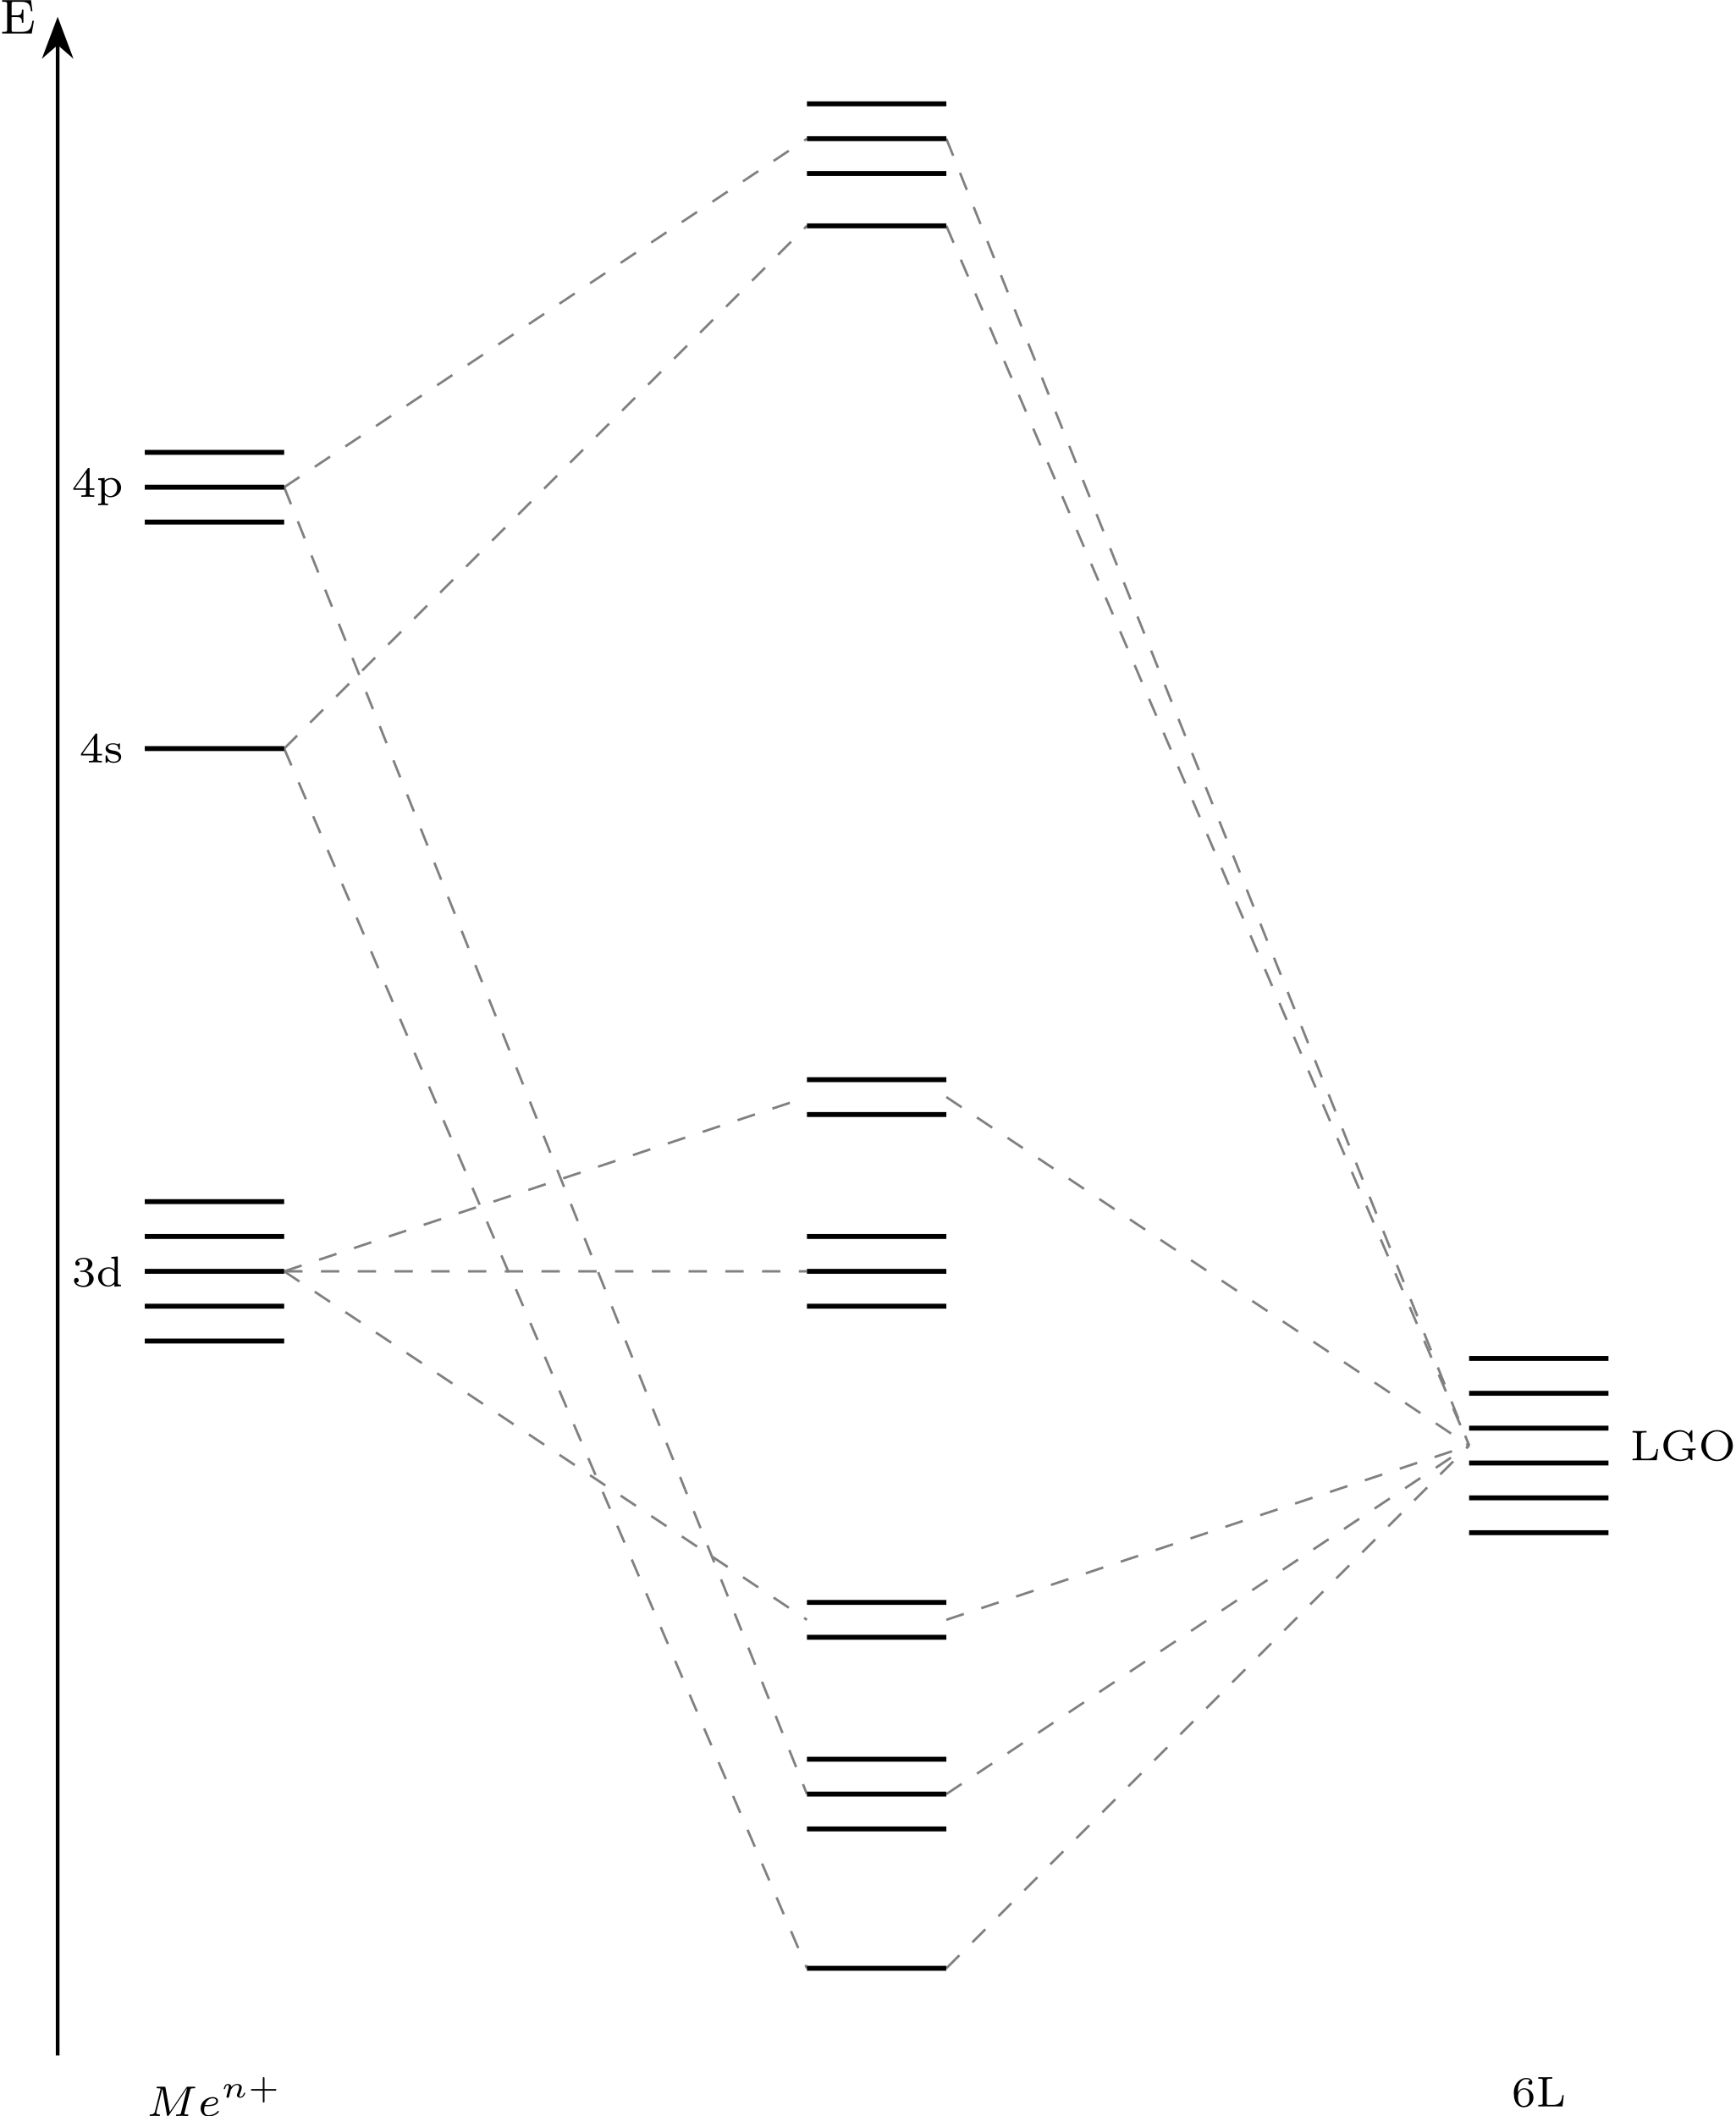
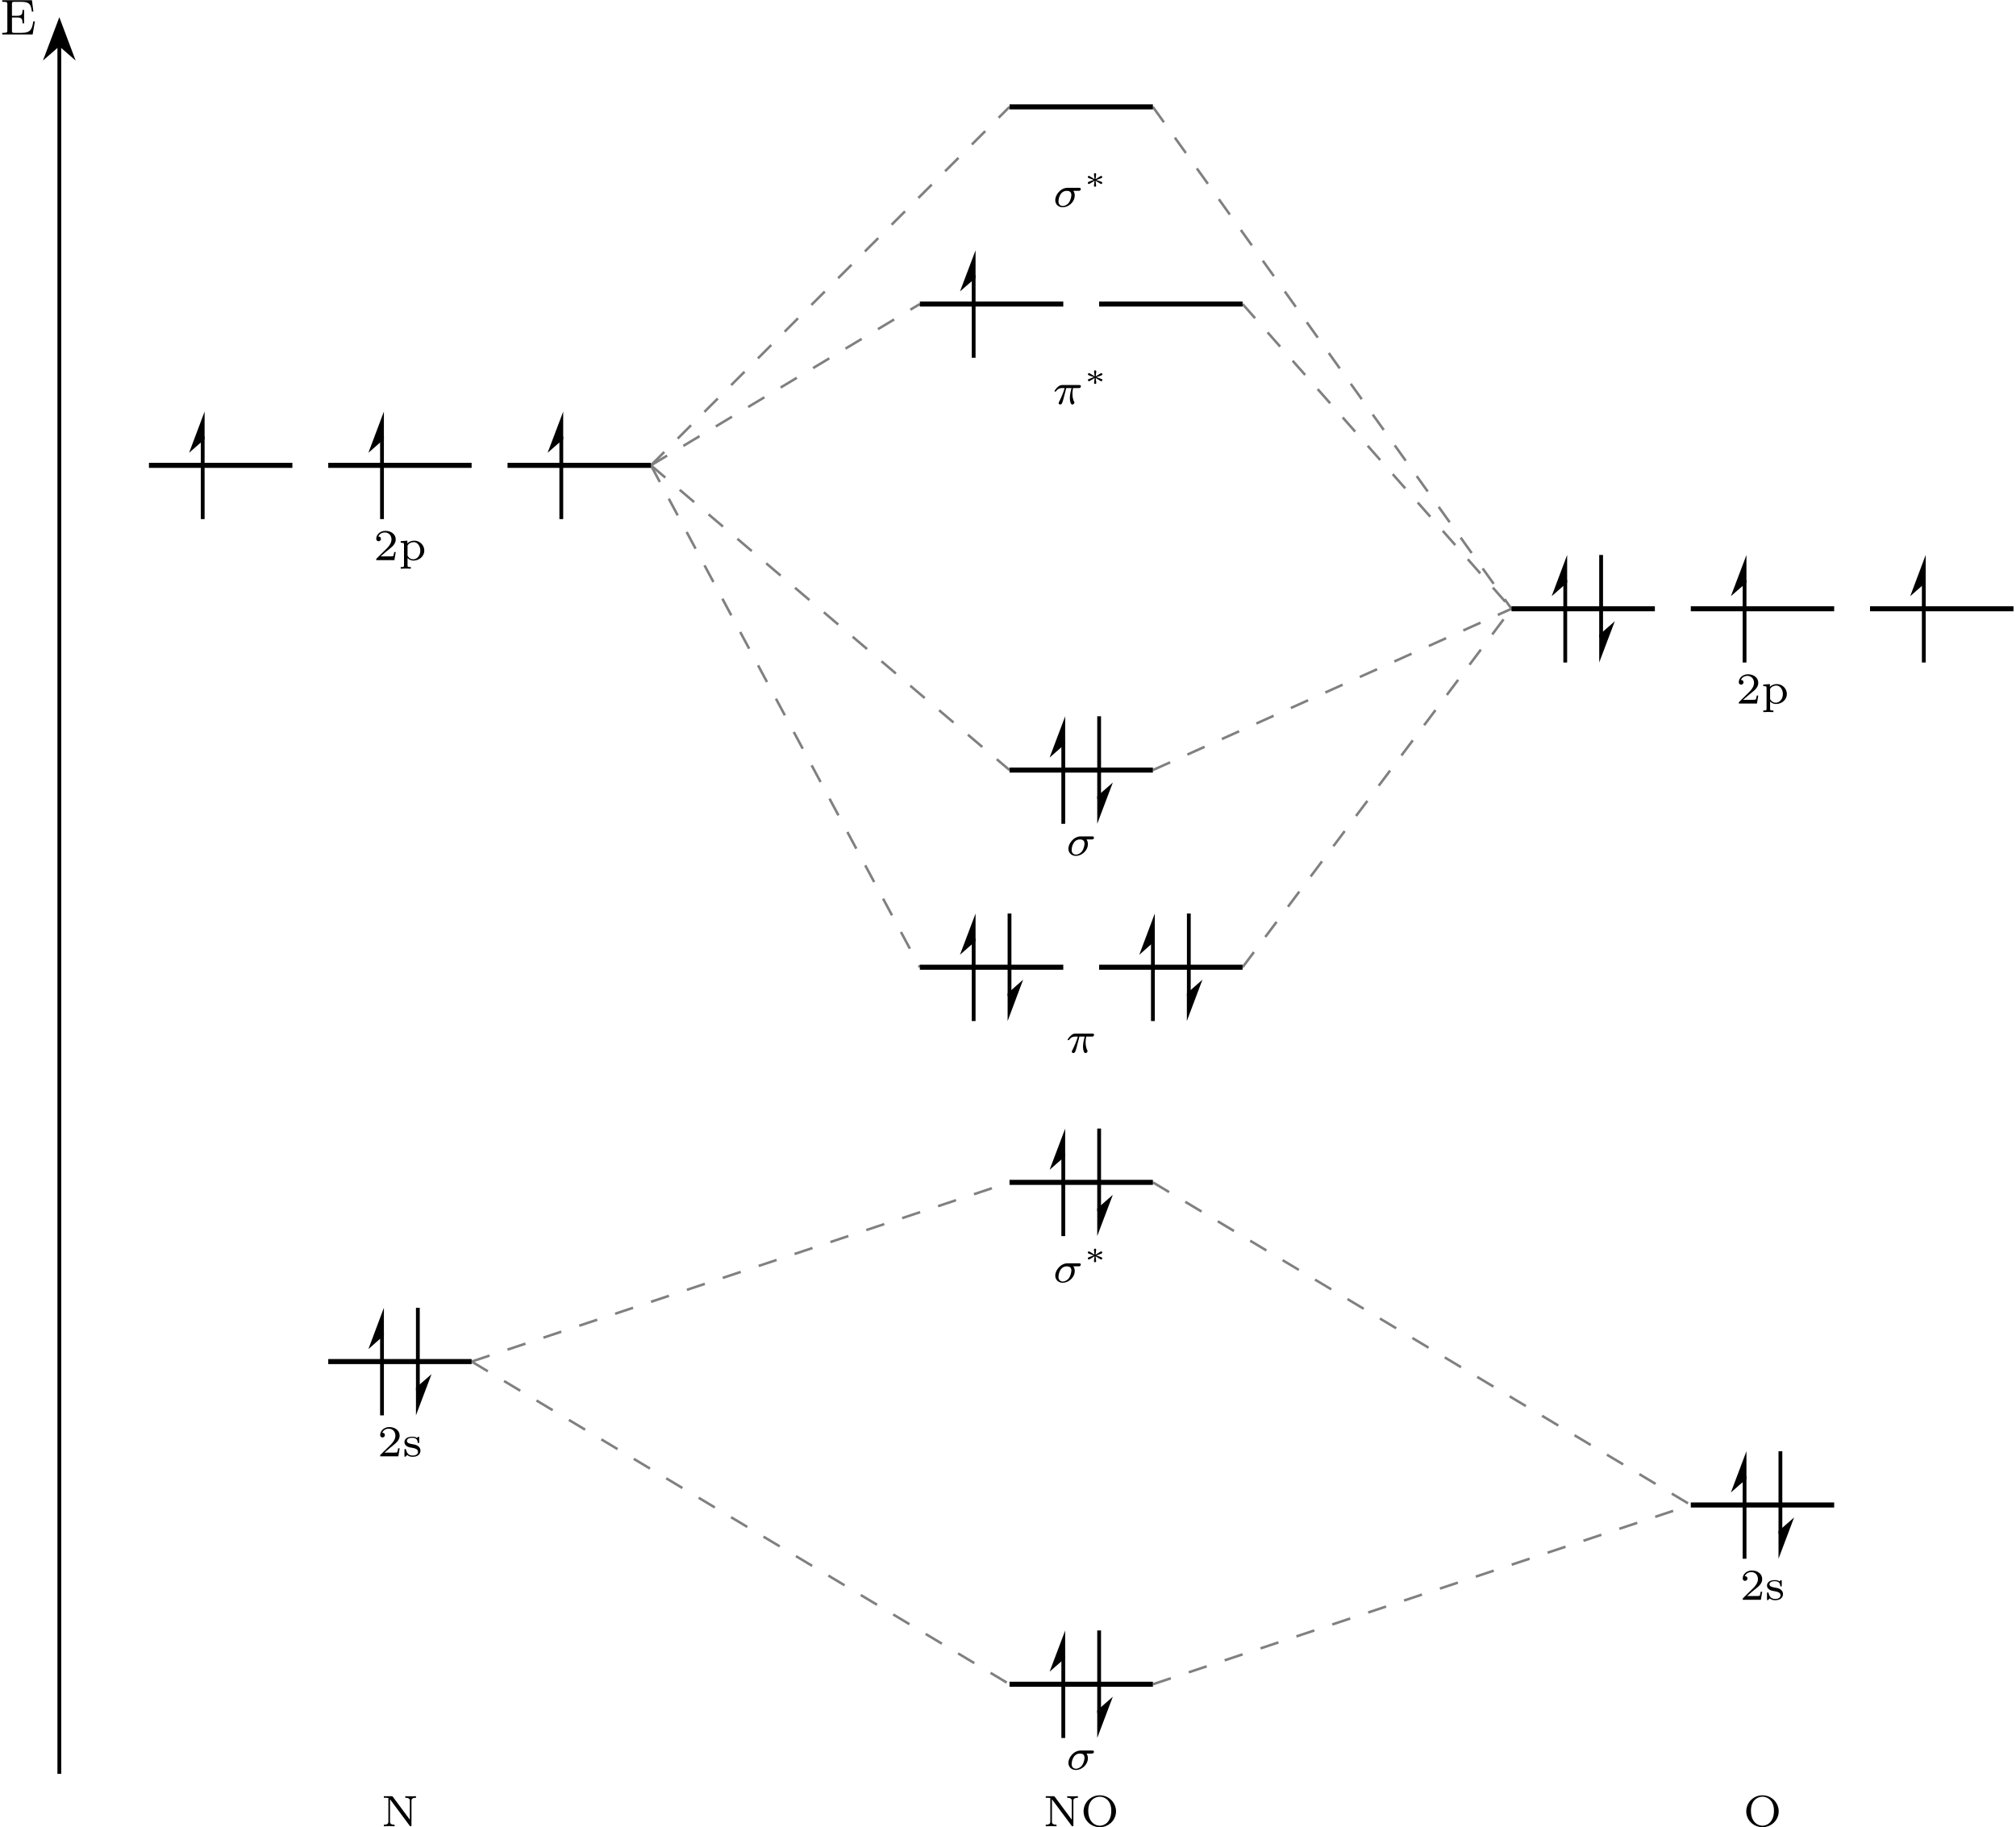
- <svg xmlns="http://www.w3.org/2000/svg" xmlns:xlink="http://www.w3.org/1999/xlink" version="1.1" width="564.78pt" height="688.46pt" viewBox="-137.36 -137.36 564.78 688.46">
+ <svg xmlns="http://www.w3.org/2000/svg" xmlns:xlink="http://www.w3.org/1999/xlink" version="1.1" width="637.52pt" height="577.61pt" viewBox="-137.36 -137.36 637.52 577.61">
  <defs>
    <path id="g0-69" d="M5.52-2.07H5.27C5.06-.88 4.89-.26 3.46-.26H2.27C1.9-.26 1.89-.32 1.89-.59V-2.69H2.66C3.45-2.69 3.56-2.45 3.56-1.75H3.81V-3.88H3.56C3.56-3.19 3.45-2.95 2.66-2.95H1.89V-4.83C1.89-5.1 1.9-5.16 2.27-5.16H3.4C4.73-5.16 4.89-4.68 5.04-3.61H5.28L5.05-5.42H.35V-5.16H.53C1.14-5.16 1.16-5.07 1.16-4.77V-.65C1.16-.35 1.14-.26 .53-.26H.35V0H5.16L5.52-2.07Z" />
-     <path id="g1-77" d="M7.12-4.2C7.18-4.46 7.2-4.51 7.71-4.51C7.86-4.51 7.95-4.51 7.95-4.66C7.95-4.76 7.87-4.76 7.74-4.76H6.79C6.59-4.76 6.58-4.76 6.49-4.62L3.8-.65L3.11-4.57C3.08-4.76 3.08-4.76 2.87-4.76H1.87C1.73-4.76 1.64-4.76 1.64-4.61C1.64-4.51 1.72-4.51 1.88-4.51C1.99-4.51 2.02-4.51 2.14-4.5C2.28-4.48 2.29-4.47 2.29-4.4C2.29-4.39 2.29-4.35 2.27-4.25L1.39-.75C1.33-.51 1.22-.27 .66-.25C.61-.25 .52-.24 .52-.1C.52-.09 .52 0 .62 0C.83 0 1.12-.03 1.35-.03C1.51-.03 1.92 0 2.09 0C2.12 0 2.22 0 2.22-.15C2.22-.24 2.13-.25 2.07-.25C1.62-.27 1.62-.45 1.62-.54C1.62-.57 1.62-.61 1.65-.72L2.58-4.43H2.59L3.33-.19C3.35-.06 3.37 0 3.47 0C3.57 0 3.63-.08 3.68-.15L6.6-4.5L6.61-4.49L5.63-.54C5.57-.31 5.56-.25 5.01-.25C4.89-.25 4.8-.25 4.8-.1C4.8-.09 4.8 0 4.92 0C5.05 0 5.21-.02 5.35-.02S5.65-.03 5.79-.03C5.98-.03 6.48 0 6.67 0C6.72 0 6.82 0 6.82-.15C6.82-.25 6.74-.25 6.6-.25C6.59-.25 6.46-.25 6.33-.27C6.17-.28 6.17-.3 6.17-.37C6.17-.41 6.19-.48 6.2-.52L7.12-4.2Z" />
-     <path id="g1-101" d="M1.56-1.59C1.76-1.59 2.31-1.6 2.68-1.74C3.2-1.92 3.3-2.25 3.3-2.46C3.3-2.85 2.92-3.08 2.43-3.08C1.6-3.08 .47-2.43 .47-1.24C.47-.54 .91 .07 1.72 .07C2.9 .07 3.45-.62 3.45-.72C3.45-.76 3.39-.84 3.33-.84C3.29-.84 3.28-.82 3.22-.77C2.68-.13 1.86-.13 1.74-.13C1.32-.13 1.04-.4 1.04-.97C1.04-1.07 1.04-1.21 1.12-1.59H1.56ZM1.18-1.79C1.46-2.8 2.24-2.88 2.43-2.88C2.74-2.88 3-2.73 3-2.46C3-1.79 1.82-1.79 1.52-1.79H1.18Z" />
-     <path id="g2-110" d="M.97-.49C.94-.36 .89-.14 .89-.12C.89-.01 .98 .05 1.07 .05C1.15 .05 1.26 .01 1.31-.11C1.32-.13 1.37-.37 1.4-.5C1.57-1.17 1.57-1.18 1.58-1.2C1.65-1.33 2.01-2.03 2.62-2.03C2.86-2.03 2.96-1.9 2.96-1.67C2.96-1.39 2.75-.88 2.64-.59C2.62-.53 2.59-.47 2.59-.38C2.59-.12 2.84 .05 3.13 .05C3.67 .05 3.94-.59 3.94-.72C3.94-.79 3.86-.79 3.84-.79C3.75-.79 3.75-.77 3.72-.67C3.62-.37 3.39-.11 3.15-.11C3.04-.11 3-.19 3-.3C3-.41 3.02-.46 3.07-.57C3.15-.77 3.38-1.33 3.38-1.61C3.38-1.98 3.12-2.2 2.65-2.2C2.19-2.2 1.88-1.93 1.7-1.71C1.68-2.12 1.28-2.2 1.1-2.2C.6-2.2 .45-1.44 .45-1.43C.45-1.36 .53-1.36 .56-1.36C.64-1.36 .65-1.39 .67-1.45C.75-1.74 .86-2.03 1.07-2.03C1.24-2.03 1.28-1.87 1.28-1.77C1.28-1.7 1.23-1.51 1.2-1.38C1.16-1.25 1.11-1.04 1.09-.93L.97-.49Z" />
-     <path id="g3-51" d="M1.9-2.33C2.45-2.33 2.84-1.95 2.84-1.21C2.84-.34 2.34-.08 1.93-.08C1.65-.08 1.04-.16 .75-.57C1.07-.59 1.15-.82 1.15-.96C1.15-1.19 .98-1.35 .77-1.35C.57-1.35 .38-1.23 .38-.94C.38-.29 1.1 .14 1.95 .14C2.92 .14 3.58-.51 3.58-1.21C3.58-1.75 3.14-2.29 2.37-2.45C3.1-2.72 3.37-3.24 3.37-3.67C3.37-4.22 2.73-4.63 1.96-4.63S.59-4.25 .59-3.7C.59-3.46 .75-3.33 .96-3.33C1.17-3.33 1.31-3.49 1.31-3.68C1.31-3.88 1.17-4.03 .96-4.04C1.2-4.35 1.68-4.43 1.94-4.43C2.25-4.43 2.69-4.27 2.69-3.67C2.69-3.38 2.59-3.05 2.41-2.84C2.18-2.57 1.99-2.56 1.64-2.54C1.46-2.52 1.45-2.52 1.42-2.52C1.4-2.52 1.35-2.5 1.35-2.43C1.35-2.33 1.41-2.33 1.53-2.33H1.9Z" />
-     <path id="g3-52" d="M3.69-1.14V-1.39H2.92V-4.51C2.92-4.65 2.92-4.7 2.76-4.7C2.68-4.7 2.65-4.7 2.58-4.6L.27-1.39V-1.14H2.32V-.57C2.32-.33 2.32-.25 1.76-.25H1.57V0C1.92-.01 2.36-.03 2.62-.03C2.87-.03 3.32-.01 3.67 0V-.25H3.48C2.92-.25 2.92-.33 2.92-.57V-1.14H3.69ZM2.37-3.95V-1.39H.53L2.37-3.95Z" />
-     <path id="g3-54" d="M1.05-2.28C1.05-2.85 1.09-3.37 1.36-3.79C1.6-4.17 1.97-4.43 2.42-4.43C2.63-4.43 2.91-4.37 3.05-4.18C2.87-4.17 2.73-4.05 2.73-3.85C2.73-3.68 2.85-3.52 3.05-3.52S3.39-3.66 3.39-3.86C3.39-4.27 3.1-4.63 2.41-4.63C1.4-4.63 .38-3.71 .38-2.21C.38-.4 1.23 .14 1.99 .14C2.85 .14 3.58-.51 3.58-1.42C3.58-2.31 2.88-2.96 2.06-2.96C1.51-2.96 1.2-2.59 1.05-2.28ZM1.99-.08C1.65-.08 1.37-.29 1.23-.59C1.12-.8 1.07-1.15 1.07-1.57C1.07-2.25 1.47-2.77 2.03-2.77C2.35-2.77 2.57-2.64 2.74-2.39C2.91-2.12 2.92-1.83 2.92-1.42C2.92-1.03 2.92-.73 2.73-.46C2.56-.22 2.34-.08 1.99-.08Z" />
-     <path id="g3-71" d="M5.2-1.37C5.2-1.67 5.27-1.67 5.73-1.67V-1.92C5.68-1.92 5.17-1.9 4.83-1.9C4.46-1.9 3.93-1.9 3.57-1.92V-1.67H3.84C4.53-1.67 4.53-1.58 4.53-1.35V-.91C4.53-.75 4.53-.48 4.14-.29C3.79-.11 3.4-.11 3.31-.11C2.52-.11 1.23-.56 1.23-2.39C1.23-4.24 2.56-4.65 3.25-4.65C3.93-4.65 4.76-4.2 4.94-2.99C4.96-2.91 5.02-2.91 5.07-2.91C5.2-2.91 5.2-2.95 5.2-3.09V-4.72C5.2-4.84 5.2-4.9 5.1-4.9C5.07-4.9 5.04-4.9 4.98-4.82L4.61-4.29C4.27-4.64 3.77-4.9 3.16-4.9C1.71-4.9 .49-3.78 .49-2.39C.49-1 1.67 .14 3.18 .14C3.56 .14 4.34 .07 4.67-.42C4.78-.24 5.04 0 5.11 0C5.2 0 5.2-.08 5.2-.18V-1.37Z" />
-     <path id="g3-76" d="M4.54-1.83H4.3C4.23-1.15 4.12-.25 2.8-.25H2.11C1.78-.25 1.77-.31 1.77-.52V-4.19C1.77-4.42 1.77-4.51 2.43-4.51H2.67V-4.76C2.52-4.76 1.63-4.74 1.45-4.74C1.19-4.74 .4-4.76 .39-4.76V-4.51H.56C1.09-4.51 1.11-4.44 1.11-4.2V-.56C1.11-.33 1.09-.25 .56-.25H.39V0H4.33L4.54-1.83Z" />
+     <path id="g1-3" d="M1.92-1.37C1.93-1.47 2.01-2.11 2.01-2.16C2.01-2.25 1.93-2.32 1.83-2.32C1.73-2.32 1.66-2.24 1.66-2.16C1.66-2.11 1.73-1.48 1.75-1.37L.98-1.84C.93-1.87 .91-1.88 .86-1.88C.78-1.88 .69-1.81 .69-1.7C.69-1.62 .74-1.57 .8-1.55C1.07-1.44 1.35-1.34 1.63-1.25C1.35-1.14 .9-.98 .81-.94C.78-.93 .69-.9 .69-.79S.78-.6 .86-.6C.92-.6 1.07-.7 1.75-1.11C1.73-1.01 1.66-.37 1.66-.32C1.66-.25 1.73-.17 1.83-.17C1.93-.17 2.01-.24 2.01-.33C2.01-.37 1.93-1.01 1.92-1.11L2.7-.64C2.74-.62 2.76-.6 2.8-.6C2.88-.6 2.97-.68 2.97-.79C2.97-.87 2.92-.92 2.87-.94C2.6-1.05 2.31-1.15 2.03-1.24C2.31-1.34 2.77-1.51 2.85-1.54C2.89-1.56 2.97-1.59 2.97-1.7S2.88-1.88 2.8-1.88C2.76-1.88 2.74-1.87 2.69-1.84L1.92-1.37Z" />
+     <path id="g2-25" d="M2.17-2.53H3C2.89-2.11 2.74-1.48 2.74-.93C2.74-.65 2.78-.46 2.82-.31C2.93 .04 3.02 .07 3.13 .07C3.29 .07 3.46-.08 3.46-.24C3.46-.3 3.45-.33 3.4-.4C3.27-.66 3.15-1.05 3.15-1.62C3.15-1.76 3.15-2.04 3.24-2.53H4.11C4.24-2.53 4.3-2.53 4.37-2.59C4.47-2.66 4.49-2.77 4.49-2.8C4.49-3.01 4.31-3.01 4.19-3.01H1.56C1.28-3.01 1.08-2.94 .77-2.65C.59-2.49 .31-2.11 .31-2.05C.31-1.97 .4-1.97 .43-1.97C.51-1.97 .52-1.98 .56-2.04C.91-2.53 1.35-2.53 1.5-2.53H1.92C1.71-1.76 1.33-.94 1.12-.52C1.08-.43 1.01-.29 .99-.26C.98-.23 .97-.2 .97-.15C.97-.04 1.05 .07 1.21 .07C1.49 .07 1.57-.24 1.74-.87L2.17-2.53Z" />
+     <path id="g2-27" d="M4.08-2.53C4.2-2.53 4.26-2.53 4.34-2.59C4.43-2.66 4.45-2.76 4.45-2.81C4.45-3.01 4.27-3.01 4.15-3.01H2.36C1.25-3.01 .41-1.9 .41-1.07C.41-.42 .89 .07 1.6 .07C2.48 .07 3.49-.73 3.49-1.79C3.49-1.9 3.49-2.22 3.28-2.53H4.08ZM1.61-.13C1.23-.13 .92-.38 .92-.87C.92-1.08 1.05-2.53 2.25-2.53C2.6-2.53 2.96-2.4 2.96-1.87C2.96-1.74 2.9-1.12 2.56-.65C2.27-.27 1.88-.13 1.61-.13Z" />
+     <path id="g3-50" d="M3.52-1.27H3.28C3.26-1.12 3.19-.7 3.1-.63C3.05-.59 2.51-.59 2.41-.59H1.13C1.86-1.24 2.11-1.44 2.52-1.76C3.04-2.18 3.52-2.61 3.52-3.27C3.52-4.11 2.78-4.63 1.89-4.63C1.03-4.63 .44-4.02 .44-3.38C.44-3.03 .74-2.99 .81-2.99C.98-2.99 1.18-3.11 1.18-3.36C1.18-3.49 1.13-3.73 .77-3.73C.98-4.23 1.46-4.38 1.79-4.38C2.48-4.38 2.85-3.84 2.85-3.27C2.85-2.66 2.41-2.18 2.19-1.93L.51-.27C.44-.21 .44-.2 .44 0H3.31L3.52-1.27Z" />
+     <path id="g3-78" d="M1.82-4.66C1.74-4.76 1.74-4.76 1.6-4.76H.39V-4.51H.6C.9-4.51 1.07-4.48 1.11-4.47V-.75C1.11-.56 1.11-.25 .39-.25V0C.68-.02 .96-.03 1.24-.03S1.81-.02 2.09 0V-.25C1.37-.25 1.37-.56 1.37-.75V-4.27L4.47-.1C4.54-.01 4.55 0 4.63 0C4.76 0 4.76-.06 4.76-.2V-4.01C4.76-4.2 4.76-4.51 5.48-4.51V-4.76C5.2-4.74 4.92-4.74 4.63-4.74S4.07-4.74 3.78-4.76V-4.51C4.5-4.51 4.5-4.2 4.5-4.01V-1.05L1.82-4.66Z" />
    <path id="g3-79" d="M5.62-2.36C5.62-3.75 4.48-4.9 3.05-4.9C1.62-4.9 .49-3.75 .49-2.36C.49-.99 1.62 .14 3.05 .14S5.62-.99 5.62-2.36ZM3.05-.09C2.24-.09 1.23-.75 1.23-2.47C1.23-4.09 2.26-4.68 3.05-4.68S4.87-4.09 4.87-2.47C4.87-.75 3.87-.09 3.05-.09Z" />
-     <path id="g3-100" d="M2.48-4.76V-4.51C2.95-4.51 3.01-4.46 3.01-4.12V-2.68C2.75-2.93 2.41-3.08 2.03-3.08C1.1-3.08 .32-2.38 .32-1.5C.32-.63 1.06 .07 1.95 .07C2.52 .07 2.86-.24 2.98-.36V.07L4.05 0V-.25C3.58-.25 3.53-.3 3.53-.64V-4.84L2.48-4.76ZM2.98-.73C2.8-.4 2.44-.13 1.99-.13C1.6-.13 1.32-.36 1.18-.56C1.04-.77 .96-1.05 .96-1.49C.96-1.65 .96-2.18 1.24-2.5C1.52-2.82 1.86-2.88 2.06-2.88C2.4-2.88 2.7-2.73 2.89-2.48C2.98-2.36 2.98-2.36 2.98-2.22V-.73Z" />
    <path id="g3-112" d="M1.94 1.1C1.49 1.1 1.42 1.1 1.42 .8V-.33C1.45-.3 1.78 .07 2.36 .07C3.28 .07 4.07-.62 4.07-1.51C4.07-2.36 3.36-3.08 2.48-3.08C2.08-3.08 1.67-2.93 1.39-2.65V-3.08L.34-3V-2.75C.83-2.75 .86-2.71 .86-2.42V.8C.86 1.1 .8 1.1 .34 1.1V1.35C.36 1.35 .84 1.33 1.14 1.33C1.39 1.33 1.88 1.35 1.94 1.35V1.1ZM1.42-2.32C1.62-2.67 2.03-2.85 2.4-2.85C2.98-2.85 3.44-2.24 3.44-1.51C3.44-.71 2.92-.13 2.32-.13C1.71-.13 1.44-.66 1.42-.7V-2.32Z" />
    <path id="g3-115" d="M2.64-2.93C2.64-3.05 2.64-3.11 2.55-3.11C2.51-3.11 2.5-3.11 2.41-3.03C2.39-3.02 2.32-2.96 2.28-2.92C2.07-3.07 1.81-3.11 1.55-3.11C.55-3.11 .31-2.59 .31-2.24C.31-2.02 .41-1.83 .58-1.69C.84-1.46 1.11-1.42 1.54-1.35C1.89-1.28 2.45-1.19 2.45-.72C2.45-.45 2.27-.13 1.6-.13S.68-.56 .56-1.04C.54-1.13 .53-1.16 .43-1.16C.31-1.16 .31-1.11 .31-.97V-.11C.31 .01 .31 .07 .41 .07C.47 .07 .61-.08 .75-.23C1.05 .06 1.43 .07 1.6 .07C2.5 .07 2.84-.42 2.84-.91C2.84-1.18 2.72-1.39 2.54-1.56C2.27-1.8 1.95-1.86 1.71-1.9C1.15-1.99 .7-2.08 .7-2.45C.7-2.67 .89-2.94 1.55-2.94C2.36-2.94 2.39-2.38 2.41-2.18C2.41-2.1 2.5-2.1 2.52-2.1C2.64-2.1 2.64-2.15 2.64-2.28V-2.93Z" />
-     <path id="g4-43" d="M2.7-1.11H4.43C4.5-1.11 4.63-1.11 4.63-1.25S4.5-1.38 4.43-1.38H2.7V-3.12C2.7-3.19 2.7-3.32 2.56-3.32S2.42-3.19 2.42-3.12V-1.38H.68C.62-1.38 .48-1.38 .48-1.25S.62-1.11 .68-1.11H2.42V.63C2.42 .7 2.42 .83 2.56 .83S2.7 .7 2.7 .63V-1.11Z" />
  </defs>
  <g id="page1" transform="matrix(2 0 0 2 0 0)">
-     <path d="M-22.45 138.14H62.59" stroke="#808080" fill="none" stroke-width=".4" stroke-dasharray="2.99 2.99" />
-     <path d="M-22.45 138.14L62.59 194.83" stroke="#808080" fill="none" stroke-width=".4" stroke-miterlimit="10" stroke-dasharray="2.99 2.99" />
-     <path d="M-22.45 138.14L62.59 109.79" stroke="#808080" fill="none" stroke-width=".4" stroke-miterlimit="10" stroke-dasharray="2.99 2.99" />
-     <path d="M-22.45 53.1L62.59 251.52" stroke="#808080" fill="none" stroke-width=".4" stroke-miterlimit="10" stroke-dasharray="2.99 2.99" />
-     <path d="M-22.45 53.1L62.59-31.94" stroke="#808080" fill="none" stroke-width=".4" stroke-miterlimit="10" stroke-dasharray="2.99 2.99" />
-     <path d="M-22.45 10.58L62.59 223.18" stroke="#808080" fill="none" stroke-width=".4" stroke-miterlimit="10" stroke-dasharray="2.99 2.99" />
-     <path d="M-22.45 10.58L62.59-46.12" stroke="#808080" fill="none" stroke-width=".4" stroke-miterlimit="10" stroke-dasharray="2.99 2.99" />
-     <path d="M85.27 251.52L170.31 166.48" stroke="#808080" fill="none" stroke-width=".4" stroke-miterlimit="10" stroke-dasharray="2.99 2.99" />
-     <path d="M85.27-31.94L170.31 166.48" stroke="#808080" fill="none" stroke-width=".4" stroke-miterlimit="10" stroke-dasharray="2.99 2.99" />
-     <path d="M85.27 223.18L170.31 166.48" stroke="#808080" fill="none" stroke-width=".4" stroke-miterlimit="10" stroke-dasharray="2.99 2.99" />
-     <path d="M85.27-46.12L170.31 166.48" stroke="#808080" fill="none" stroke-width=".4" stroke-miterlimit="10" stroke-dasharray="2.99 2.99" />
-     <path d="M85.27 194.83L170.31 166.48" stroke="#808080" fill="none" stroke-width=".4" stroke-miterlimit="10" stroke-dasharray="2.99 2.99" />
-     <path d="M85.27 109.79L170.31 166.48" stroke="#808080" fill="none" stroke-width=".4" stroke-miterlimit="10" stroke-dasharray="2.99 2.99" />
-     <path d="M-45.13 149.48H-22.45" stroke="#000" fill="none" stroke-width=".8" stroke-miterlimit="10" />
-     <path d="M-45.13 143.81H-22.45" stroke="#000" fill="none" stroke-width=".8" stroke-miterlimit="10" />
-     <path d="M-45.13 138.14H-22.45" stroke="#000" fill="none" stroke-width=".8" stroke-miterlimit="10" />
-     <path d="M-45.13 132.47H-22.45" stroke="#000" fill="none" stroke-width=".8" stroke-miterlimit="10" />
-     <path d="M-45.13 126.8H-22.45" stroke="#000" fill="none" stroke-width=".8" stroke-miterlimit="10" />
-     <g transform="matrix(1 0 0 1 -11.89 2.42)">
-       <use x="-45.13" y="138.14" xlink:href="#g3-51" />
-       <use x="-41.16" y="138.14" xlink:href="#g3-100" />
+     <path d="M34.24 4.91L90.94 53.1" stroke="#808080" fill="none" stroke-width=".4" stroke-dasharray="2.99 2.99" />
+     <path d="M34.24 4.91L90.94-51.78" stroke="#808080" fill="none" stroke-width=".4" stroke-miterlimit="10" stroke-dasharray="2.99 2.99" />
+     <path d="M34.24 4.91L76.76 84.28" stroke="#808080" fill="none" stroke-width=".4" stroke-miterlimit="10" stroke-dasharray="2.99 2.99" />
+     <path d="M34.24 4.91L76.76-20.6" stroke="#808080" fill="none" stroke-width=".4" stroke-miterlimit="10" stroke-dasharray="2.99 2.99" />
+     <path d="M5.89 146.64L90.94 118.3" stroke="#808080" fill="none" stroke-width=".4" stroke-miterlimit="10" stroke-dasharray="2.99 2.99" />
+     <path d="M5.89 146.64L90.94 197.67" stroke="#808080" fill="none" stroke-width=".4" stroke-miterlimit="10" stroke-dasharray="2.99 2.99" />
+     <path d="M113.61 118.3L198.66 169.32" stroke="#808080" fill="none" stroke-width=".4" stroke-miterlimit="10" stroke-dasharray="2.99 2.99" />
+     <path d="M113.61 197.67L198.66 169.32" stroke="#808080" fill="none" stroke-width=".4" stroke-miterlimit="10" stroke-dasharray="2.99 2.99" />
+     <path d="M113.61 53.1L170.31 27.59" stroke="#808080" fill="none" stroke-width=".4" stroke-miterlimit="10" stroke-dasharray="2.99 2.99" />
+     <path d="M113.61-51.78L170.31 27.59" stroke="#808080" fill="none" stroke-width=".4" stroke-miterlimit="10" stroke-dasharray="2.99 2.99" />
+     <path d="M127.79 84.28L170.31 27.59" stroke="#808080" fill="none" stroke-width=".4" stroke-miterlimit="10" stroke-dasharray="2.99 2.99" />
+     <path d="M127.79-20.6L170.31 27.59" stroke="#808080" fill="none" stroke-width=".4" stroke-miterlimit="10" stroke-dasharray="2.99 2.99" />
+     <path d="M-45.13 4.91H-22.45" stroke="#000" fill="none" stroke-width=".8" stroke-miterlimit="10" />
+     <path d="M-36.63 13.41V.34" stroke="#000" fill="none" stroke-width=".6" stroke-miterlimit="10" />
+     <path d="M-36.63-1.95L-38.08 1.91L-36.63 .64Z" />
+     <path d="M-36.63-1.95L-38.08 1.91L-36.63 .64Z" stroke="#000" fill="none" stroke-width=".6" stroke-miterlimit="10" />
+     <path d="M-16.78 4.91H5.89" stroke="#000" fill="none" stroke-width=".8" stroke-miterlimit="10" />
+     <path d="M-8.28 13.41V.34" stroke="#000" fill="none" stroke-width=".6" stroke-miterlimit="10" />
+     <path d="M-8.28-1.95L-9.73 1.91L-8.28 .64Z" />
+     <path d="M-8.28-1.95L-9.73 1.91L-8.28 .64Z" stroke="#000" fill="none" stroke-width=".6" stroke-miterlimit="10" />
+     <path d="M11.57 4.91H34.24" stroke="#000" fill="none" stroke-width=".8" stroke-miterlimit="10" />
+     <path d="M20.07 13.41V.34" stroke="#000" fill="none" stroke-width=".6" stroke-miterlimit="10" />
+     <path d="M20.07-1.95L18.61 1.91L20.07 .64Z" />
+     <path d="M20.07-1.95L18.61 1.91L20.07 .64Z" stroke="#000" fill="none" stroke-width=".6" stroke-miterlimit="10" />
+     <g transform="matrix(1 0 0 1 7.15 -70.05)">
+       <use x="-16.78" y="89.95" xlink:href="#g3-50" />
+       <use x="-12.81" y="89.95" xlink:href="#g3-112" />
    </g>
-     <path d="M-45.13 53.1H-22.45" stroke="#000" fill="none" stroke-width=".8" stroke-miterlimit="10" />
-     <g transform="matrix(1 0 0 1 -10.65 -82.79)">
-       <use x="-45.13" y="138.14" xlink:href="#g3-52" />
-       <use x="-41.16" y="138.14" xlink:href="#g3-115" />
+     <path d="M-16.78 146.64H5.89" stroke="#000" fill="none" stroke-width=".8" stroke-miterlimit="10" />
+     <path d="M-8.28 155.15V142.07" stroke="#000" fill="none" stroke-width=".6" stroke-miterlimit="10" />
+     <path d="M-8.28 139.78L-9.73 143.65L-8.28 142.37Z" />
+     <path d="M-8.28 139.78L-9.73 143.65L-8.28 142.37Z" stroke="#000" fill="none" stroke-width=".6" stroke-miterlimit="10" />
+     <path d="M-2.61 138.14V151.21" stroke="#000" fill="none" stroke-width=".6" stroke-miterlimit="10" />
+     <path d="M-2.61 153.5L-1.15 149.64L-2.61 150.91Z" />
+     <path d="M-2.61 153.5L-1.15 149.64L-2.61 150.91Z" stroke="#000" fill="none" stroke-width=".6" stroke-miterlimit="10" />
+     <g transform="matrix(1 0 0 1 7.77 71.68)">
+       <use x="-16.78" y="89.95" xlink:href="#g3-50" />
+       <use x="-12.81" y="89.95" xlink:href="#g3-115" />
    </g>
-     <path d="M-45.13 16.25H-22.45" stroke="#000" fill="none" stroke-width=".8" stroke-miterlimit="10" />
-     <path d="M-45.13 10.58H-22.45" stroke="#000" fill="none" stroke-width=".8" stroke-miterlimit="10" />
-     <path d="M-45.13 4.91H-22.45" stroke="#000" fill="none" stroke-width=".8" stroke-miterlimit="10" />
-     <g transform="matrix(1 0 0 1 -11.89 -125.99)">
-       <use x="-45.13" y="138.14" xlink:href="#g3-52" />
-       <use x="-41.16" y="138.14" xlink:href="#g3-112" />
+     <path d="M90.94 118.3H113.61" stroke="#000" fill="none" stroke-width=".8" stroke-miterlimit="10" />
+     <path d="M99.44 126.8V113.73" stroke="#000" fill="none" stroke-width=".6" stroke-miterlimit="10" />
+     <path d="M99.44 111.44L97.98 115.3L99.44 114.03Z" />
+     <path d="M99.44 111.44L97.98 115.3L99.44 114.03Z" stroke="#000" fill="none" stroke-width=".6" stroke-miterlimit="10" />
+     <path d="M105.11 109.79V122.86" stroke="#000" fill="none" stroke-width=".6" stroke-miterlimit="10" />
+     <path d="M105.11 125.15L106.57 121.29L105.11 122.57Z" />
+     <path d="M105.11 125.15L106.57 121.29L105.11 122.57Z" stroke="#000" fill="none" stroke-width=".6" stroke-miterlimit="10" />
+     <g transform="matrix(1 0 0 1 114.54 44.16)">
+       <use x="-16.78" y="89.95" xlink:href="#g2-27" />
+       <use x="-11.91" y="86.94" xlink:href="#g1-3" />
    </g>
-     <path d="M62.59 143.81H85.27" stroke="#000" fill="none" stroke-width=".8" stroke-miterlimit="10" />
-     <path d="M62.59 138.14H85.27" stroke="#000" fill="none" stroke-width=".8" stroke-miterlimit="10" />
-     <path d="M62.59 132.47H85.27" stroke="#000" fill="none" stroke-width=".8" stroke-miterlimit="10" />
-     <path d="M62.59 251.52H85.27" stroke="#000" fill="none" stroke-width=".8" stroke-miterlimit="10" />
-     <path d="M62.59-31.94H85.27" stroke="#000" fill="none" stroke-width=".8" stroke-miterlimit="10" />
-     <path d="M62.59 228.85H85.27" stroke="#000" fill="none" stroke-width=".8" stroke-miterlimit="10" />
-     <path d="M62.59 223.18H85.27" stroke="#000" fill="none" stroke-width=".8" stroke-miterlimit="10" />
-     <path d="M62.59 217.51H85.27" stroke="#000" fill="none" stroke-width=".8" stroke-miterlimit="10" />
-     <path d="M62.59-40.45H85.27" stroke="#000" fill="none" stroke-width=".8" stroke-miterlimit="10" />
-     <path d="M62.59-46.12H85.27" stroke="#000" fill="none" stroke-width=".8" stroke-miterlimit="10" />
-     <path d="M62.59-51.79H85.27" stroke="#000" fill="none" stroke-width=".8" stroke-miterlimit="10" />
-     <path d="M62.59 197.67H85.27" stroke="#000" fill="none" stroke-width=".8" stroke-miterlimit="10" />
-     <path d="M62.59 192H85.27" stroke="#000" fill="none" stroke-width=".8" stroke-miterlimit="10" />
-     <path d="M62.59 112.63H85.27" stroke="#000" fill="none" stroke-width=".8" stroke-miterlimit="10" />
-     <path d="M62.59 106.96H85.27" stroke="#000" fill="none" stroke-width=".8" stroke-miterlimit="10" />
-     <path d="M170.31 180.66H192.98" stroke="#000" fill="none" stroke-width=".8" stroke-miterlimit="10" />
-     <path d="M170.31 174.99H192.98" stroke="#000" fill="none" stroke-width=".8" stroke-miterlimit="10" />
-     <path d="M170.31 169.32H192.98" stroke="#000" fill="none" stroke-width=".8" stroke-miterlimit="10" />
-     <path d="M170.31 163.65H192.98" stroke="#000" fill="none" stroke-width=".8" stroke-miterlimit="10" />
-     <path d="M170.31 157.98H192.98" stroke="#000" fill="none" stroke-width=".8" stroke-miterlimit="10" />
-     <path d="M170.31 152.31H192.98" stroke="#000" fill="none" stroke-width=".8" stroke-miterlimit="10" />
-     <g transform="matrix(1 0 0 1 241.63 30.73)">
-       <use x="-45.13" y="138.14" xlink:href="#g3-76" />
-       <use x="-40.2" y="138.14" xlink:href="#g3-71" />
-       <use x="-34.04" y="138.14" xlink:href="#g3-79" />
+     <path d="M90.94 197.67H113.61" stroke="#000" fill="none" stroke-width=".8" stroke-miterlimit="10" />
+     <path d="M99.44 206.17V193.1" stroke="#000" fill="none" stroke-width=".6" stroke-miterlimit="10" />
+     <path d="M99.44 190.81L97.98 194.67L99.44 193.4Z" />
+     <path d="M99.44 190.81L97.98 194.67L99.44 193.4Z" stroke="#000" fill="none" stroke-width=".6" stroke-miterlimit="10" />
+     <path d="M105.11 189.16V202.23" stroke="#000" fill="none" stroke-width=".6" stroke-miterlimit="10" />
+     <path d="M105.11 204.52L106.57 200.66L105.11 201.94Z" />
+     <path d="M105.11 204.52L106.57 200.66L105.11 201.94Z" stroke="#000" fill="none" stroke-width=".6" stroke-miterlimit="10" />
+     <g transform="matrix(1 0 0 1 116.62 121.21)">
+       <use x="-16.78" y="89.95" xlink:href="#g2-27" />
    </g>
-     <path d="M-59.3 265.7V-61.61" stroke="#000" fill="none" stroke-width=".6" stroke-miterlimit="10" />
-     <path d="M-59.3-65.11L-61.18-60.11L-59.3-61.75L-57.42-60.11Z" />
-     <path d="M-59.3-65.11L-61.18-60.11L-59.3-61.75L-57.42-60.11Z" stroke="#000" fill="none" stroke-width=".6" stroke-miterlimit="10" />
-     <g transform="matrix(1 0 0 1 -23.55 -201.37)">
-       <use x="-45.13" y="138.14" xlink:href="#g0-69" />
+     <path d="M90.94 53.1H113.61" stroke="#000" fill="none" stroke-width=".8" stroke-miterlimit="10" />
+     <path d="M99.44 61.6V48.53" stroke="#000" fill="none" stroke-width=".6" stroke-miterlimit="10" />
+     <path d="M99.44 46.24L97.98 50.11L99.44 48.83Z" />
+     <path d="M99.44 46.24L97.98 50.11L99.44 48.83Z" stroke="#000" fill="none" stroke-width=".6" stroke-miterlimit="10" />
+     <path d="M105.11 44.59V57.67" stroke="#000" fill="none" stroke-width=".6" stroke-miterlimit="10" />
+     <path d="M105.11 59.95L106.57 56.09L105.11 57.37Z" />
+     <path d="M105.11 59.95L106.57 56.09L105.11 57.37Z" stroke="#000" fill="none" stroke-width=".6" stroke-miterlimit="10" />
+     <g transform="matrix(1 0 0 1 116.62 -23.35)">
+       <use x="-16.78" y="89.95" xlink:href="#g2-27" />
    </g>
-     <g transform="matrix(1 0 0 1 .27 137.41)">
-       <use x="-45.13" y="138.14" xlink:href="#g1-77" />
-       <use x="-36.78" y="138.14" xlink:href="#g1-101" />
-       <use x="-33" y="135.13" xlink:href="#g2-110" />
-       <use x="-28.62" y="135.13" xlink:href="#g4-43" />
+     <path d="M90.94-51.78H113.61" stroke="#000" fill="none" stroke-width=".8" stroke-miterlimit="10" />
+     <g transform="matrix(1 0 0 1 114.54 -125.92)">
+       <use x="-16.78" y="89.95" xlink:href="#g2-27" />
+       <use x="-11.91" y="86.94" xlink:href="#g1-3" />
    </g>
-     <g transform="matrix(1 0 0 1 222.33 135.85)">
-       <use x="-45.13" y="138.14" xlink:href="#g3-54" />
-       <use x="-41.16" y="138.14" xlink:href="#g3-76" />
+     <path d="M76.76 84.28H99.44" stroke="#000" fill="none" stroke-width=".8" stroke-miterlimit="10" />
+     <path d="M85.27 92.79V79.71" stroke="#000" fill="none" stroke-width=".6" stroke-miterlimit="10" />
+     <path d="M85.27 77.43L83.81 81.29L85.27 80.01Z" />
+     <path d="M85.27 77.43L83.81 81.29L85.27 80.01Z" stroke="#000" fill="none" stroke-width=".6" stroke-miterlimit="10" />
+     <path d="M90.94 75.78V88.85" stroke="#000" fill="none" stroke-width=".6" stroke-miterlimit="10" />
+     <path d="M90.94 91.14L92.39 87.27L90.94 88.55Z" />
+     <path d="M90.94 91.14L92.39 87.27L90.94 88.55Z" stroke="#000" fill="none" stroke-width=".6" stroke-miterlimit="10" />
+     <path d="M105.11 84.28H127.79" stroke="#000" fill="none" stroke-width=".8" stroke-miterlimit="10" />
+     <path d="M113.61 92.79V79.71" stroke="#000" fill="none" stroke-width=".6" stroke-miterlimit="10" />
+     <path d="M113.61 77.43L112.16 81.29L113.61 80.01Z" />
+     <path d="M113.61 77.43L112.16 81.29L113.61 80.01Z" stroke="#000" fill="none" stroke-width=".6" stroke-miterlimit="10" />
+     <path d="M119.29 75.78V88.85" stroke="#000" fill="none" stroke-width=".6" stroke-miterlimit="10" />
+     <path d="M119.28 91.14L120.74 87.27L119.28 88.55Z" />
+     <path d="M119.28 91.14L120.74 87.27L119.28 88.55Z" stroke="#000" fill="none" stroke-width=".6" stroke-miterlimit="10" />
+     <g transform="matrix(1 0 0 1 116.6 7.83)">
+       <use x="-16.78" y="89.95" xlink:href="#g2-25" />
+     </g>
+     <path d="M76.76-20.6H99.44" stroke="#000" fill="none" stroke-width=".8" stroke-miterlimit="10" />
+     <path d="M85.27-12.1V-25.17" stroke="#000" fill="none" stroke-width=".6" stroke-miterlimit="10" />
+     <path d="M85.27-27.46L83.81-23.6L85.27-24.87Z" />
+     <path d="M85.27-27.46L83.81-23.6L85.27-24.87Z" stroke="#000" fill="none" stroke-width=".6" stroke-miterlimit="10" />
+     <path d="M105.11-20.6H127.79" stroke="#000" fill="none" stroke-width=".8" stroke-miterlimit="10" />
+     <g transform="matrix(1 0 0 1 114.52 -94.73)">
+       <use x="-16.78" y="89.95" xlink:href="#g2-25" />
+       <use x="-11.87" y="86.94" xlink:href="#g1-3" />
+     </g>
+     <path d="M170.31 27.59H192.98" stroke="#000" fill="none" stroke-width=".8" stroke-miterlimit="10" />
+     <path d="M178.81 36.09V23.02" stroke="#000" fill="none" stroke-width=".6" stroke-miterlimit="10" />
+     <path d="M178.81 20.73L177.36 24.59L178.81 23.32Z" />
+     <path d="M178.81 20.73L177.36 24.59L178.81 23.32Z" stroke="#000" fill="none" stroke-width=".6" stroke-miterlimit="10" />
+     <path d="M184.48 19.08V32.16" stroke="#000" fill="none" stroke-width=".6" stroke-miterlimit="10" />
+     <path d="M184.48 34.44L185.94 30.58L184.48 31.86Z" />
+     <path d="M184.48 34.44L185.94 30.58L184.48 31.86Z" stroke="#000" fill="none" stroke-width=".6" stroke-miterlimit="10" />
+     <path d="M198.66 27.59H221.33" stroke="#000" fill="none" stroke-width=".8" stroke-miterlimit="10" />
+     <path d="M207.16 36.09V23.02" stroke="#000" fill="none" stroke-width=".6" stroke-miterlimit="10" />
+     <path d="M207.16 20.73L205.7 24.59L207.16 23.32Z" />
+     <path d="M207.16 20.73L205.7 24.59L207.16 23.32Z" stroke="#000" fill="none" stroke-width=".6" stroke-miterlimit="10" />
+     <path d="M227 27.59H249.68" stroke="#000" fill="none" stroke-width=".8" stroke-miterlimit="10" />
+     <path d="M235.5 36.09V23.02" stroke="#000" fill="none" stroke-width=".6" stroke-miterlimit="10" />
+     <path d="M235.5 20.73L234.05 24.59L235.5 23.32Z" />
+     <path d="M235.5 20.73L234.05 24.59L235.5 23.32Z" stroke="#000" fill="none" stroke-width=".6" stroke-miterlimit="10" />
+     <g transform="matrix(1 0 0 1 222.59 -47.37)">
+       <use x="-16.78" y="89.95" xlink:href="#g3-50" />
+       <use x="-12.81" y="89.95" xlink:href="#g3-112" />
+     </g>
+     <path d="M198.66 169.32H221.33" stroke="#000" fill="none" stroke-width=".8" stroke-miterlimit="10" />
+     <path d="M207.16 177.82V164.75" stroke="#000" fill="none" stroke-width=".6" stroke-miterlimit="10" />
+     <path d="M207.16 162.46L205.7 166.33L207.16 165.05Z" />
+     <path d="M207.16 162.46L205.7 166.33L207.16 165.05Z" stroke="#000" fill="none" stroke-width=".6" stroke-miterlimit="10" />
+     <path d="M212.83 160.82V173.89" stroke="#000" fill="none" stroke-width=".6" stroke-miterlimit="10" />
+     <path d="M212.83 176.18L214.29 172.31L212.83 173.59Z" />
+     <path d="M212.83 176.18L214.29 172.31L212.83 173.59Z" stroke="#000" fill="none" stroke-width=".6" stroke-miterlimit="10" />
+     <g transform="matrix(1 0 0 1 223.21 94.36)">
+       <use x="-16.78" y="89.95" xlink:href="#g3-50" />
+       <use x="-12.81" y="89.95" xlink:href="#g3-115" />
+     </g>
+     <path d="M-59.3 211.84V-61.61" stroke="#000" fill="none" stroke-width=".6" stroke-miterlimit="10" />
+     <path d="M-59.3-65.11L-61.19-60.11L-59.3-61.75L-57.42-60.11Z" />
+     <path d="M-59.3-65.11L-61.19-60.11L-59.3-61.75L-57.42-60.11Z" stroke="#000" fill="none" stroke-width=".6" stroke-miterlimit="10" />
+     <g transform="matrix(1 0 0 1 -51.9 -153.18)">
+       <use x="-16.78" y="89.95" xlink:href="#g0-69" />
+     </g>
+     <g transform="matrix(1 0 0 1 8.4 130.18)">
+       <use x="-16.78" y="89.95" xlink:href="#g3-78" />
+     </g>
+     <g transform="matrix(1 0 0 1 113.06 130.18)">
+       <use x="-16.78" y="89.95" xlink:href="#g3-78" />
+       <use x="-10.9" y="89.95" xlink:href="#g3-79" />
+     </g>
+     <g transform="matrix(1 0 0 1 223.72 130.18)">
+       <use x="-16.78" y="89.95" xlink:href="#g3-79" />
    </g>
  </g>
</svg>
